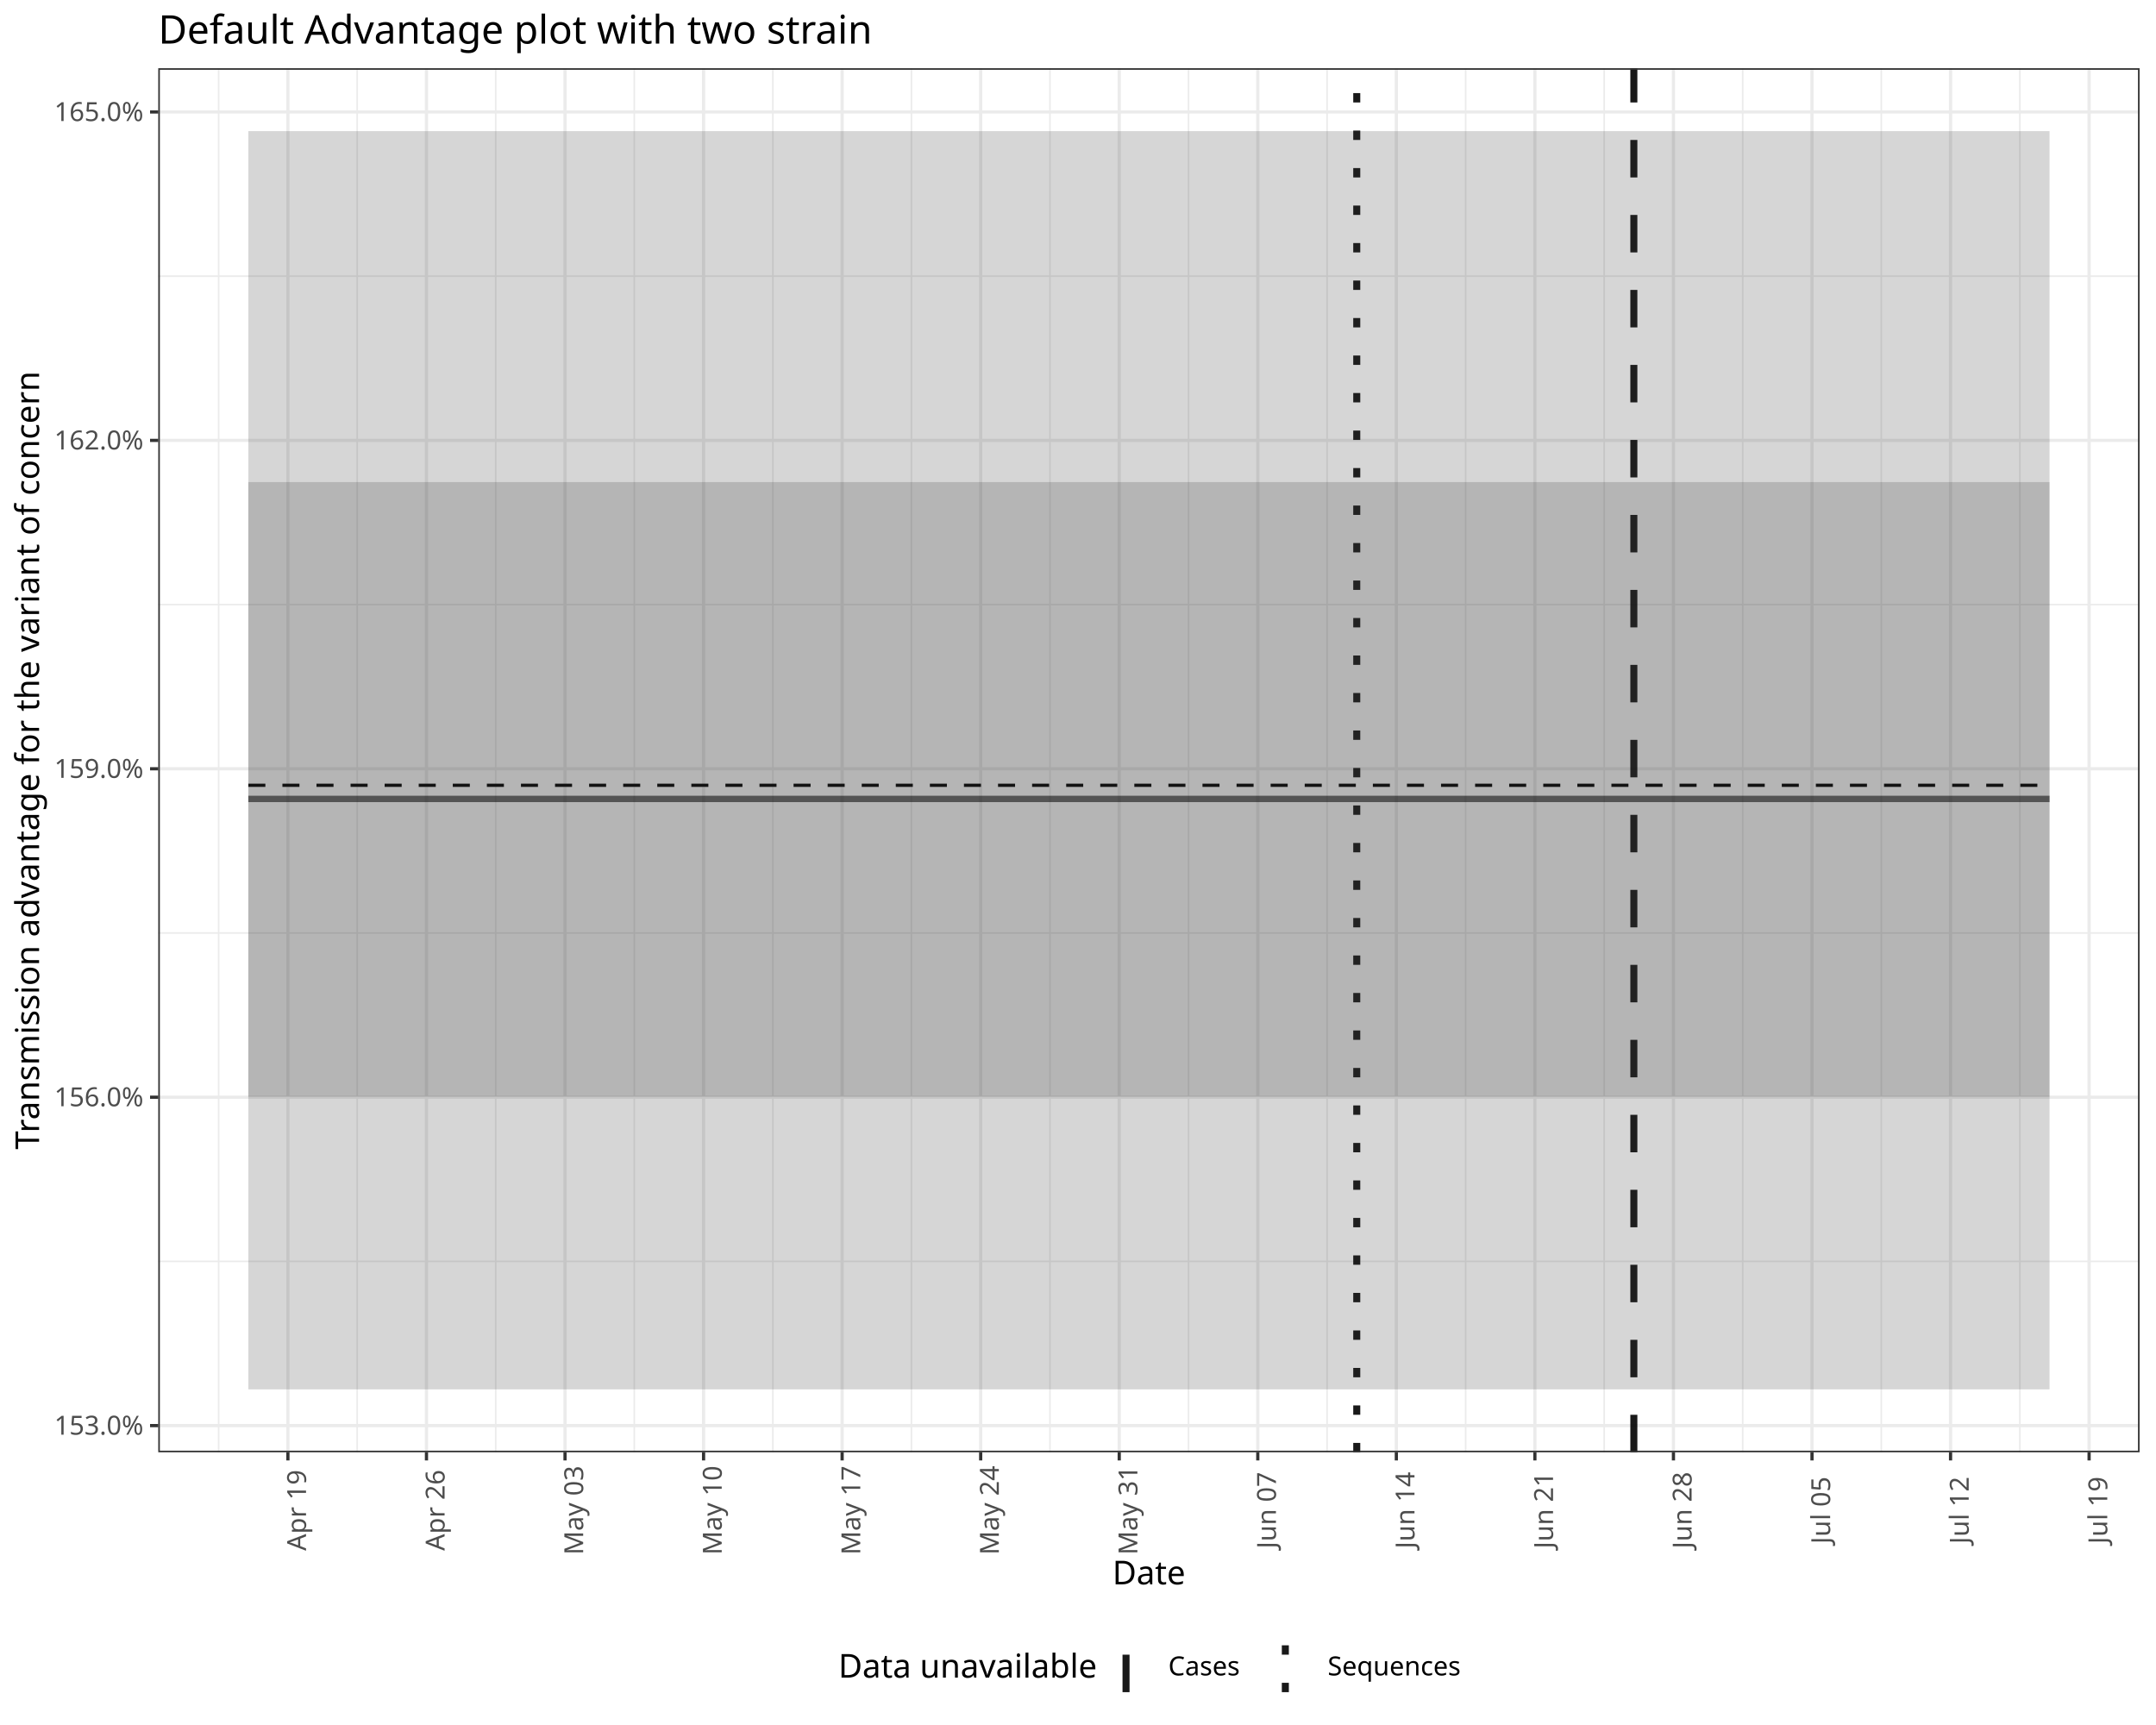
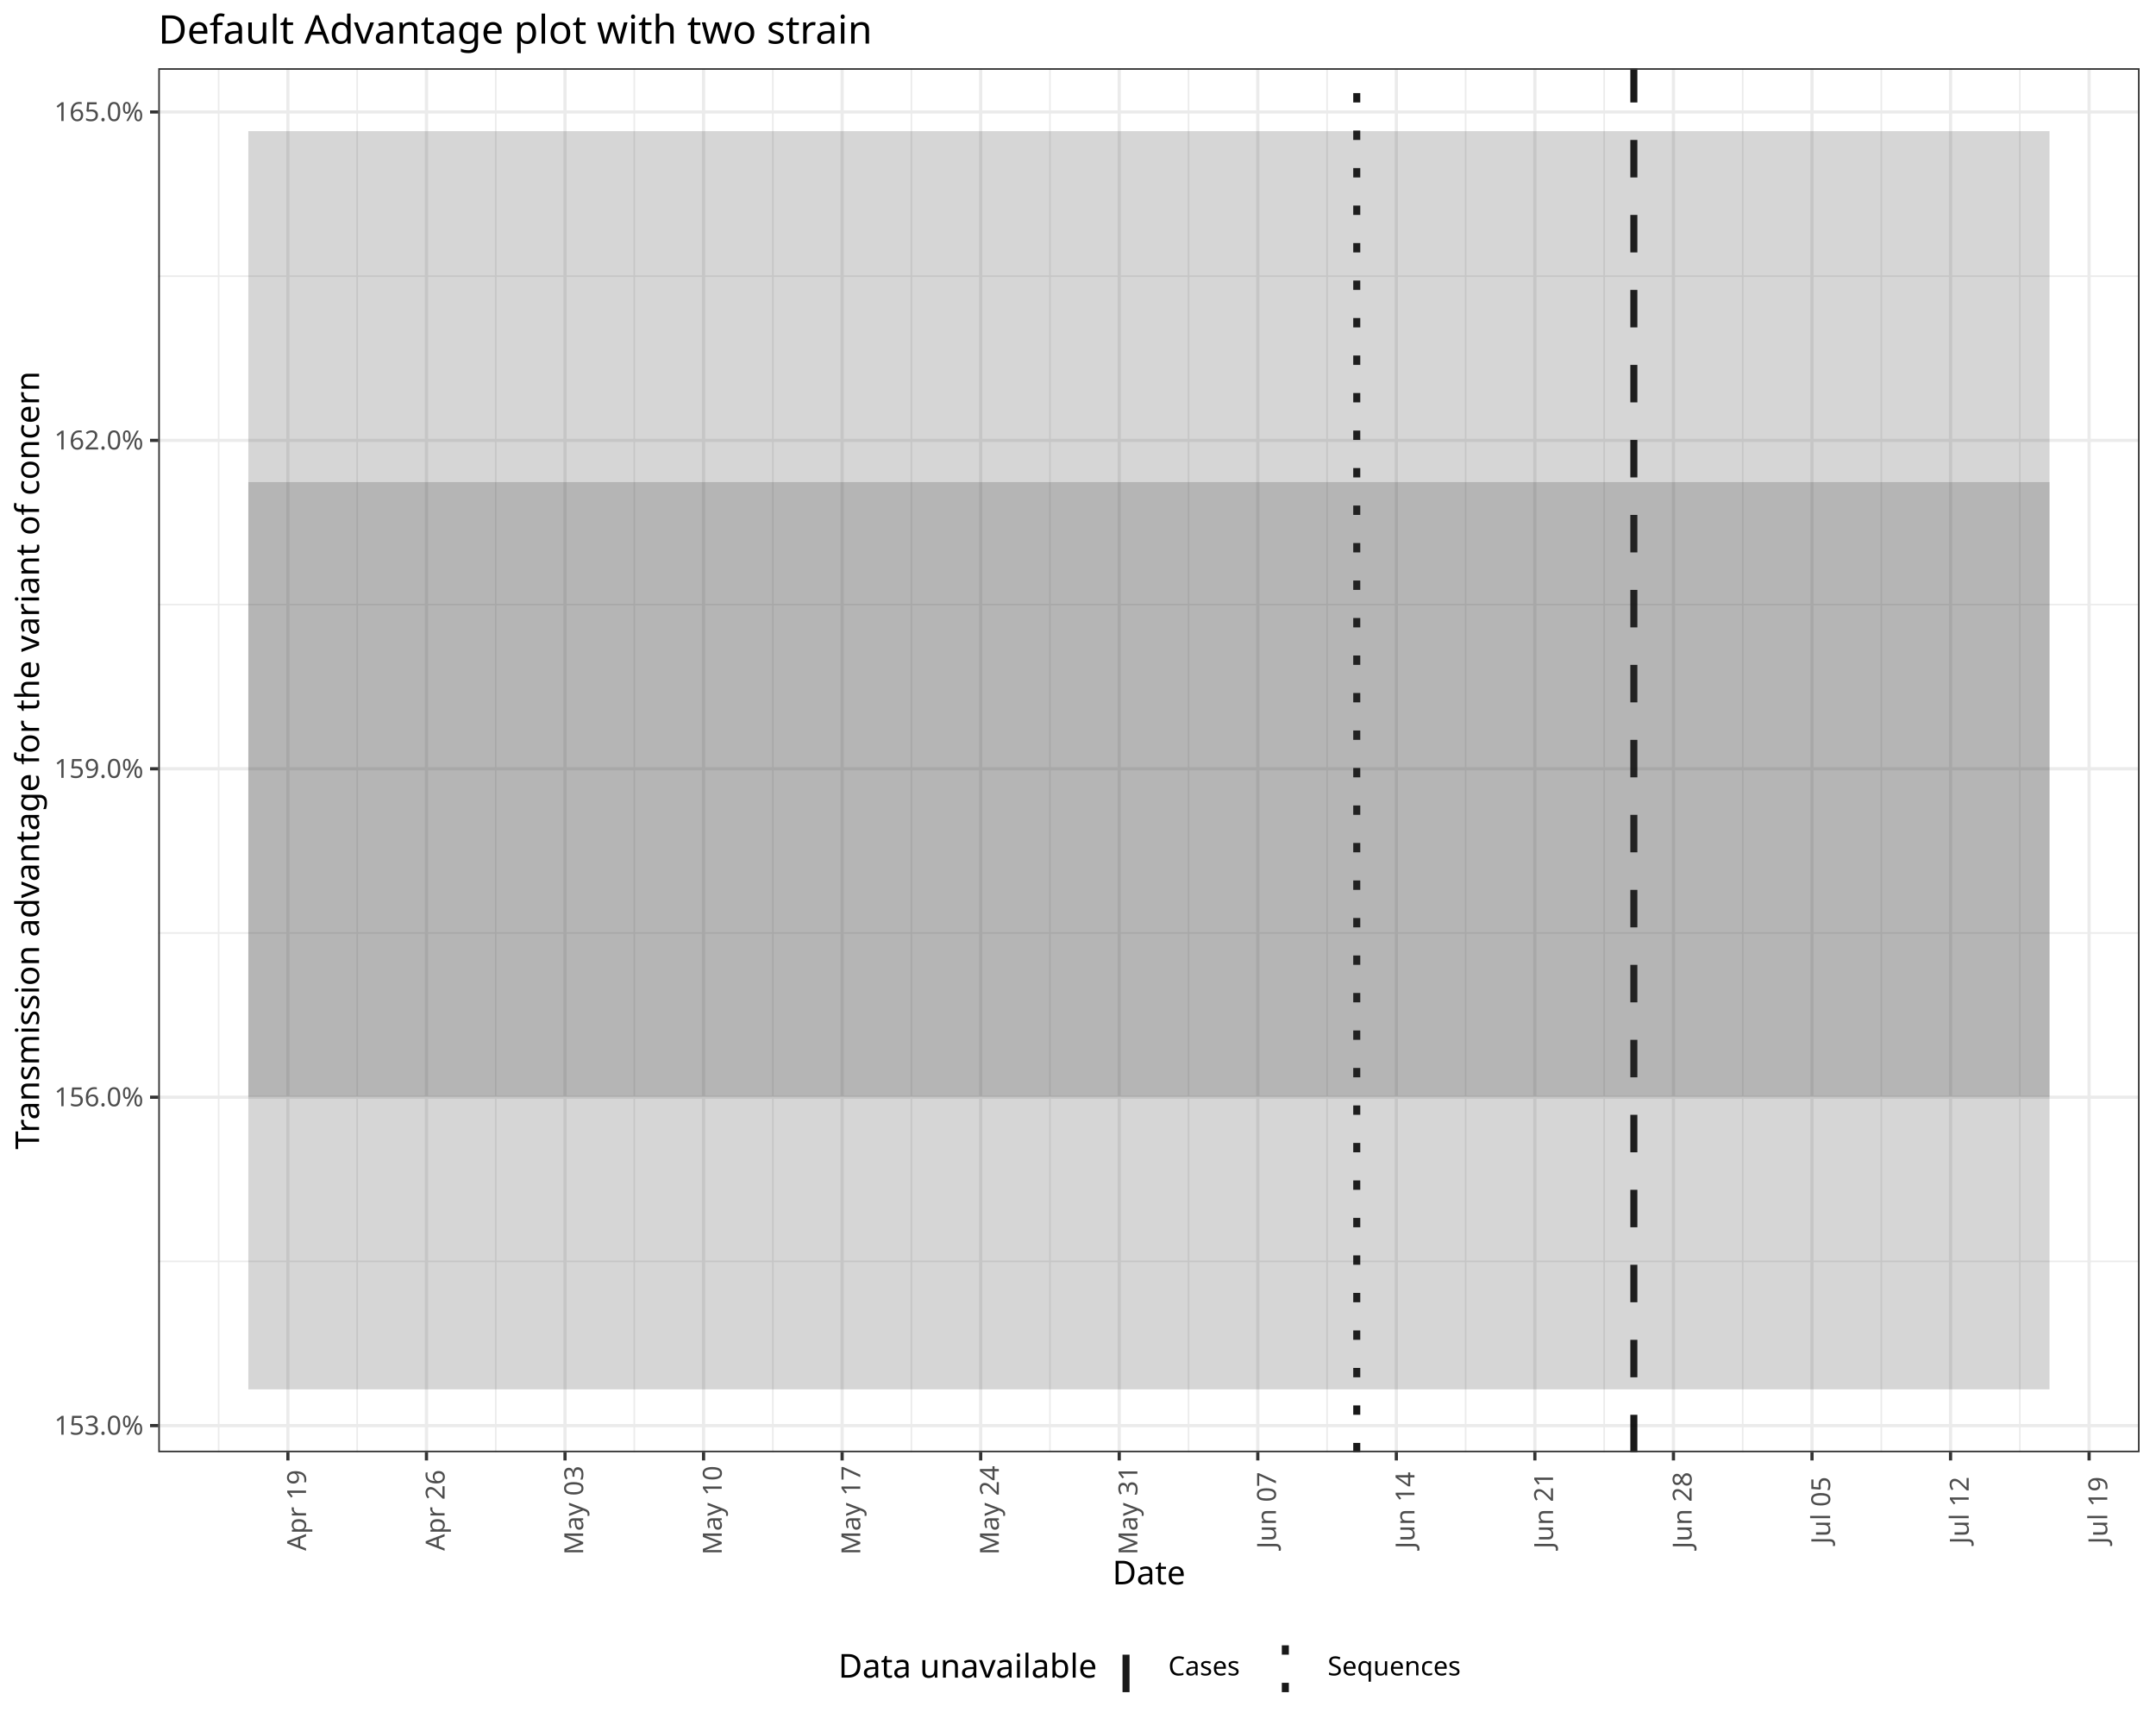
<svg xmlns="http://www.w3.org/2000/svg" class="svglite" data-engine-version="2.0" width="720.00pt" height="576.00pt" viewBox="0 0 720.00 576.00">
  <defs>
    <style type="text/css">
    .svglite line, .svglite polyline, .svglite polygon, .svglite path, .svglite rect, .svglite circle {
      fill: none;
      stroke: #000000;
      stroke-linecap: round;
      stroke-linejoin: round;
      stroke-miterlimit: 10.00;
    }
  </style>
  </defs>
  <rect width="100%" height="100%" style="stroke: none; fill: #FFFFFF;" />
  <defs>
    <clipPath id="cpMC4wMHw3MjAuMDB8MC4wMHw1NzYuMDA=">
      <rect x="0.00" y="0.00" width="720.00" height="576.00" />
    </clipPath>
  </defs>
  <g clip-path="url(#cpMC4wMHw3MjAuMDB8MC4wMHw1NzYuMDA=)">
    <rect x="0.00" y="0.00" width="720.00" height="576.00" style="stroke-width: 1.07; stroke: #FFFFFF; fill: #FFFFFF;" />
  </g>
  <defs>
    <clipPath id="cpNTIuODV8NzE0LjUyfDIyLjc4fDQ4NC45Mw==">
      <rect x="52.85" y="22.78" width="661.67" height="462.15" />
    </clipPath>
  </defs>
  <g clip-path="url(#cpNTIuODV8NzE0LjUyfDIyLjc4fDQ4NC45Mw==)">
    <rect x="52.85" y="22.78" width="661.67" height="462.15" style="stroke-width: 1.07; stroke: none; fill: #FFFFFF;" />
    <polyline points="52.85,421.19 714.52,421.19 " style="stroke-width: 0.53; stroke: #EBEBEB; stroke-linecap: butt;" />
    <polyline points="52.85,311.54 714.52,311.54 " style="stroke-width: 0.53; stroke: #EBEBEB; stroke-linecap: butt;" />
    <polyline points="52.85,201.88 714.52,201.88 " style="stroke-width: 0.53; stroke: #EBEBEB; stroke-linecap: butt;" />
    <polyline points="52.85,92.22 714.52,92.22 " style="stroke-width: 0.53; stroke: #EBEBEB; stroke-linecap: butt;" />
    <polyline points="73.01,484.93 73.01,22.78 " style="stroke-width: 0.53; stroke: #EBEBEB; stroke-linecap: butt;" />
    <polyline points="119.28,484.93 119.28,22.78 " style="stroke-width: 0.53; stroke: #EBEBEB; stroke-linecap: butt;" />
    <polyline points="165.55,484.93 165.55,22.78 " style="stroke-width: 0.53; stroke: #EBEBEB; stroke-linecap: butt;" />
    <polyline points="211.82,484.93 211.82,22.78 " style="stroke-width: 0.53; stroke: #EBEBEB; stroke-linecap: butt;" />
    <polyline points="258.10,484.93 258.10,22.78 " style="stroke-width: 0.53; stroke: #EBEBEB; stroke-linecap: butt;" />
    <polyline points="304.37,484.93 304.37,22.78 " style="stroke-width: 0.53; stroke: #EBEBEB; stroke-linecap: butt;" />
    <polyline points="350.64,484.93 350.64,22.78 " style="stroke-width: 0.53; stroke: #EBEBEB; stroke-linecap: butt;" />
    <polyline points="396.91,484.93 396.91,22.78 " style="stroke-width: 0.53; stroke: #EBEBEB; stroke-linecap: butt;" />
    <polyline points="443.18,484.93 443.18,22.78 " style="stroke-width: 0.53; stroke: #EBEBEB; stroke-linecap: butt;" />
    <polyline points="489.45,484.93 489.45,22.78 " style="stroke-width: 0.53; stroke: #EBEBEB; stroke-linecap: butt;" />
    <polyline points="535.72,484.93 535.72,22.78 " style="stroke-width: 0.53; stroke: #EBEBEB; stroke-linecap: butt;" />
    <polyline points="581.99,484.93 581.99,22.78 " style="stroke-width: 0.53; stroke: #EBEBEB; stroke-linecap: butt;" />
    <polyline points="628.26,484.93 628.26,22.78 " style="stroke-width: 0.53; stroke: #EBEBEB; stroke-linecap: butt;" />
    <polyline points="674.53,484.93 674.53,22.78 " style="stroke-width: 0.53; stroke: #EBEBEB; stroke-linecap: butt;" />
    <polyline points="52.85,476.02 714.52,476.02 " style="stroke-width: 1.07; stroke: #EBEBEB; stroke-linecap: butt;" />
    <polyline points="52.85,366.37 714.52,366.37 " style="stroke-width: 1.07; stroke: #EBEBEB; stroke-linecap: butt;" />
    <polyline points="52.85,256.71 714.52,256.71 " style="stroke-width: 1.07; stroke: #EBEBEB; stroke-linecap: butt;" />
    <polyline points="52.85,147.05 714.52,147.05 " style="stroke-width: 1.07; stroke: #EBEBEB; stroke-linecap: butt;" />
    <polyline points="52.85,37.39 714.52,37.39 " style="stroke-width: 1.07; stroke: #EBEBEB; stroke-linecap: butt;" />
    <polyline points="96.15,484.93 96.15,22.78 " style="stroke-width: 1.07; stroke: #EBEBEB; stroke-linecap: butt;" />
    <polyline points="142.42,484.93 142.42,22.78 " style="stroke-width: 1.07; stroke: #EBEBEB; stroke-linecap: butt;" />
    <polyline points="188.69,484.93 188.69,22.78 " style="stroke-width: 1.07; stroke: #EBEBEB; stroke-linecap: butt;" />
    <polyline points="234.96,484.93 234.96,22.78 " style="stroke-width: 1.07; stroke: #EBEBEB; stroke-linecap: butt;" />
    <polyline points="281.23,484.93 281.23,22.78 " style="stroke-width: 1.07; stroke: #EBEBEB; stroke-linecap: butt;" />
    <polyline points="327.50,484.93 327.50,22.78 " style="stroke-width: 1.07; stroke: #EBEBEB; stroke-linecap: butt;" />
    <polyline points="373.77,484.93 373.77,22.78 " style="stroke-width: 1.07; stroke: #EBEBEB; stroke-linecap: butt;" />
    <polyline points="420.04,484.93 420.04,22.78 " style="stroke-width: 1.07; stroke: #EBEBEB; stroke-linecap: butt;" />
    <polyline points="466.31,484.93 466.31,22.78 " style="stroke-width: 1.07; stroke: #EBEBEB; stroke-linecap: butt;" />
    <polyline points="512.58,484.93 512.58,22.78 " style="stroke-width: 1.07; stroke: #EBEBEB; stroke-linecap: butt;" />
    <polyline points="558.85,484.93 558.85,22.78 " style="stroke-width: 1.07; stroke: #EBEBEB; stroke-linecap: butt;" />
    <polyline points="605.12,484.93 605.12,22.78 " style="stroke-width: 1.07; stroke: #EBEBEB; stroke-linecap: butt;" />
    <polyline points="651.39,484.93 651.39,22.78 " style="stroke-width: 1.07; stroke: #EBEBEB; stroke-linecap: butt;" />
    <polyline points="697.66,484.93 697.66,22.78 " style="stroke-width: 1.07; stroke: #EBEBEB; stroke-linecap: butt;" />
    <line x1="545.63" y1="484.93" x2="545.63" y2="22.78" style="stroke-width: 2.35; stroke: #000000; stroke-opacity: 0.90; stroke-dasharray: 12.52,12.52; stroke-linecap: butt;" />
    <line x1="453.09" y1="484.93" x2="453.09" y2="22.78" style="stroke-width: 2.35; stroke: #000000; stroke-opacity: 0.90; stroke-dasharray: 3.13,9.39; stroke-linecap: butt;" />
-     <polyline points="82.93,266.78 129.20,266.78 175.47,266.78 221.74,266.78 268.01,266.78 314.28,266.78 360.55,266.78 406.82,266.78 453.09,266.78 499.36,266.78 545.63,266.78 591.90,266.78 638.17,266.78 684.44,266.78 " style="stroke-width: 2.13; stroke: #000000; stroke-opacity: 0.60; stroke-linecap: butt;" />
-     <polyline points="82.93,262.22 129.20,262.22 175.47,262.22 221.74,262.22 268.01,262.22 314.28,262.22 360.55,262.22 406.82,262.22 453.09,262.22 499.36,262.22 545.63,262.22 591.90,262.22 638.17,262.22 684.44,262.22 " style="stroke-width: 1.07; stroke-dasharray: 5.69,5.69; stroke-linecap: butt;" />
    <polygon points="82.93,43.79 129.20,43.79 175.47,43.79 221.74,43.79 268.01,43.79 314.28,43.79 360.55,43.79 406.82,43.79 453.09,43.79 499.36,43.79 545.63,43.79 591.90,43.79 638.17,43.79 684.44,43.79 684.44,463.93 638.17,463.93 591.90,463.93 545.63,463.93 499.36,463.93 453.09,463.93 406.82,463.93 360.55,463.93 314.28,463.93 268.01,463.93 221.74,463.93 175.47,463.93 129.20,463.93 82.93,463.93 " style="stroke-width: 0.00; stroke: none; fill: #333333; fill-opacity: 0.20;" />
    <polyline points="82.93,43.79 129.20,43.79 175.47,43.79 221.74,43.79 268.01,43.79 314.28,43.79 360.55,43.79 406.82,43.79 453.09,43.79 499.36,43.79 545.63,43.79 591.90,43.79 638.17,43.79 684.44,43.79 " style="stroke-width: 0.43; stroke: none;" />
    <polyline points="684.44,463.93 638.17,463.93 591.90,463.93 545.63,463.93 499.36,463.93 453.09,463.93 406.82,463.93 360.55,463.93 314.28,463.93 268.01,463.93 221.74,463.93 175.47,463.93 129.20,463.93 82.93,463.93 " style="stroke-width: 0.43; stroke: none;" />
    <polygon points="82.93,160.98 129.20,160.98 175.47,160.98 221.74,160.98 268.01,160.98 314.28,160.98 360.55,160.98 406.82,160.98 453.09,160.98 499.36,160.98 545.63,160.98 591.90,160.98 638.17,160.98 684.44,160.98 684.44,366.20 638.17,366.20 591.90,366.20 545.63,366.20 499.36,366.20 453.09,366.20 406.82,366.20 360.55,366.20 314.28,366.20 268.01,366.20 221.74,366.20 175.47,366.20 129.20,366.20 82.93,366.20 " style="stroke-width: 0.00; stroke: none; fill: #333333; fill-opacity: 0.20;" />
    <polyline points="82.93,160.98 129.20,160.98 175.47,160.98 221.74,160.98 268.01,160.98 314.28,160.98 360.55,160.98 406.82,160.98 453.09,160.98 499.36,160.98 545.63,160.98 591.90,160.98 638.17,160.98 684.44,160.98 " style="stroke-width: 1.07; stroke: none;" />
    <polyline points="684.44,366.20 638.17,366.20 591.90,366.20 545.63,366.20 499.36,366.20 453.09,366.20 406.82,366.20 360.55,366.20 314.28,366.20 268.01,366.20 221.74,366.20 175.47,366.20 129.20,366.20 82.93,366.20 " style="stroke-width: 1.07; stroke: none;" />
    <rect x="52.85" y="22.78" width="661.67" height="462.15" style="stroke-width: 1.07; stroke: #333333;" />
  </g>
  <g clip-path="url(#cpMC4wMHw3MjAuMDB8MC4wMHw1NzYuMDA=)">
    <text x="47.92" y="479.05" text-anchor="end" style="font-size: 8.80px; fill: #4D4D4D; font-family: sans;" textLength="29.85px" lengthAdjust="spacingAndGlyphs">153.0%</text>
    <text x="47.92" y="369.39" text-anchor="end" style="font-size: 8.80px; fill: #4D4D4D; font-family: sans;" textLength="29.85px" lengthAdjust="spacingAndGlyphs">156.0%</text>
    <text x="47.92" y="259.74" text-anchor="end" style="font-size: 8.80px; fill: #4D4D4D; font-family: sans;" textLength="29.85px" lengthAdjust="spacingAndGlyphs">159.0%</text>
    <text x="47.92" y="150.08" text-anchor="end" style="font-size: 8.80px; fill: #4D4D4D; font-family: sans;" textLength="29.85px" lengthAdjust="spacingAndGlyphs">162.0%</text>
    <text x="47.92" y="40.42" text-anchor="end" style="font-size: 8.80px; fill: #4D4D4D; font-family: sans;" textLength="29.85px" lengthAdjust="spacingAndGlyphs">165.0%</text>
    <polyline points="50.11,476.02 52.85,476.02 " style="stroke-width: 1.07; stroke: #333333; stroke-linecap: butt;" />
    <polyline points="50.11,366.37 52.85,366.37 " style="stroke-width: 1.07; stroke: #333333; stroke-linecap: butt;" />
    <polyline points="50.11,256.71 52.85,256.71 " style="stroke-width: 1.07; stroke: #333333; stroke-linecap: butt;" />
    <polyline points="50.11,147.05 52.85,147.05 " style="stroke-width: 1.07; stroke: #333333; stroke-linecap: butt;" />
    <polyline points="50.11,37.39 52.85,37.39 " style="stroke-width: 1.07; stroke: #333333; stroke-linecap: butt;" />
    <polyline points="96.15,487.67 96.15,484.93 " style="stroke-width: 1.07; stroke: #333333; stroke-linecap: butt;" />
    <polyline points="142.42,487.67 142.42,484.93 " style="stroke-width: 1.07; stroke: #333333; stroke-linecap: butt;" />
    <polyline points="188.69,487.67 188.69,484.93 " style="stroke-width: 1.07; stroke: #333333; stroke-linecap: butt;" />
    <polyline points="234.96,487.67 234.96,484.93 " style="stroke-width: 1.07; stroke: #333333; stroke-linecap: butt;" />
    <polyline points="281.23,487.67 281.23,484.93 " style="stroke-width: 1.07; stroke: #333333; stroke-linecap: butt;" />
    <polyline points="327.50,487.67 327.50,484.93 " style="stroke-width: 1.07; stroke: #333333; stroke-linecap: butt;" />
    <polyline points="373.77,487.67 373.77,484.93 " style="stroke-width: 1.07; stroke: #333333; stroke-linecap: butt;" />
    <polyline points="420.04,487.67 420.04,484.93 " style="stroke-width: 1.07; stroke: #333333; stroke-linecap: butt;" />
    <polyline points="466.31,487.67 466.31,484.93 " style="stroke-width: 1.07; stroke: #333333; stroke-linecap: butt;" />
    <polyline points="512.58,487.67 512.58,484.93 " style="stroke-width: 1.07; stroke: #333333; stroke-linecap: butt;" />
    <polyline points="558.85,487.67 558.85,484.93 " style="stroke-width: 1.07; stroke: #333333; stroke-linecap: butt;" />
    <polyline points="605.12,487.67 605.12,484.93 " style="stroke-width: 1.07; stroke: #333333; stroke-linecap: butt;" />
    <polyline points="651.39,487.67 651.39,484.93 " style="stroke-width: 1.07; stroke: #333333; stroke-linecap: butt;" />
    <polyline points="697.66,487.67 697.66,484.93 " style="stroke-width: 1.07; stroke: #333333; stroke-linecap: butt;" />
    <text transform="translate(102.20,504.30) rotate(-90)" text-anchor="middle" style="font-size: 8.80px; fill: #4D4D4D; font-family: sans;" textLength="25.93px" lengthAdjust="spacingAndGlyphs">Apr 19</text>
    <text transform="translate(148.47,504.30) rotate(-90)" text-anchor="middle" style="font-size: 8.80px; fill: #4D4D4D; font-family: sans;" textLength="25.93px" lengthAdjust="spacingAndGlyphs">Apr 26</text>
    <text transform="translate(194.75,504.30) rotate(-90)" text-anchor="middle" style="font-size: 8.80px; fill: #4D4D4D; font-family: sans;" textLength="28.87px" lengthAdjust="spacingAndGlyphs">May 03</text>
    <text transform="translate(241.02,504.30) rotate(-90)" text-anchor="middle" style="font-size: 8.80px; fill: #4D4D4D; font-family: sans;" textLength="28.87px" lengthAdjust="spacingAndGlyphs">May 10</text>
    <text transform="translate(287.29,504.30) rotate(-90)" text-anchor="middle" style="font-size: 8.80px; fill: #4D4D4D; font-family: sans;" textLength="28.87px" lengthAdjust="spacingAndGlyphs">May 17</text>
    <text transform="translate(333.56,504.30) rotate(-90)" text-anchor="middle" style="font-size: 8.80px; fill: #4D4D4D; font-family: sans;" textLength="28.87px" lengthAdjust="spacingAndGlyphs">May 24</text>
    <text transform="translate(379.83,504.30) rotate(-90)" text-anchor="middle" style="font-size: 8.80px; fill: #4D4D4D; font-family: sans;" textLength="28.87px" lengthAdjust="spacingAndGlyphs">May 31</text>
    <text transform="translate(426.10,504.30) rotate(-90)" text-anchor="middle" style="font-size: 8.80px; fill: #4D4D4D; font-family: sans;" textLength="26.43px" lengthAdjust="spacingAndGlyphs">Jun 07</text>
    <text transform="translate(472.37,504.30) rotate(-90)" text-anchor="middle" style="font-size: 8.80px; fill: #4D4D4D; font-family: sans;" textLength="26.43px" lengthAdjust="spacingAndGlyphs">Jun 14</text>
    <text transform="translate(518.64,504.30) rotate(-90)" text-anchor="middle" style="font-size: 8.80px; fill: #4D4D4D; font-family: sans;" textLength="26.43px" lengthAdjust="spacingAndGlyphs">Jun 21</text>
    <text transform="translate(564.91,504.30) rotate(-90)" text-anchor="middle" style="font-size: 8.80px; fill: #4D4D4D; font-family: sans;" textLength="26.43px" lengthAdjust="spacingAndGlyphs">Jun 28</text>
    <text transform="translate(611.18,504.30) rotate(-90)" text-anchor="middle" style="font-size: 8.80px; fill: #4D4D4D; font-family: sans;" textLength="23.49px" lengthAdjust="spacingAndGlyphs">Jul 05</text>
    <text transform="translate(657.45,504.30) rotate(-90)" text-anchor="middle" style="font-size: 8.80px; fill: #4D4D4D; font-family: sans;" textLength="23.49px" lengthAdjust="spacingAndGlyphs">Jul 12</text>
    <text transform="translate(703.72,504.30) rotate(-90)" text-anchor="middle" style="font-size: 8.80px; fill: #4D4D4D; font-family: sans;" textLength="23.49px" lengthAdjust="spacingAndGlyphs">Jul 19</text>
    <text x="383.69" y="529.04" text-anchor="middle" style="font-size: 11.00px; font-family: sans;" textLength="23.24px" lengthAdjust="spacingAndGlyphs">Date</text>
    <text transform="translate(13.05,253.86) rotate(-90)" text-anchor="middle" style="font-size: 11.00px; font-family: sans;" textLength="244.61px" lengthAdjust="spacingAndGlyphs">Transmission advantage for the variant of concern</text>
    <rect x="274.49" y="542.28" width="218.39" height="28.24" style="stroke-width: 1.07; stroke: none; fill: #FFFFFF;" />
    <text x="279.97" y="560.19" style="font-size: 11.00px; font-family: sans;" textLength="81.95px" lengthAdjust="spacingAndGlyphs">Data unavailable</text>
    <rect x="367.40" y="547.76" width="17.28" height="17.28" style="stroke-width: 1.07; stroke: none; fill: #FFFFFF;" />
    <line x1="376.04" y1="565.04" x2="376.04" y2="547.76" style="stroke-width: 2.35; stroke: #000000; stroke-opacity: 0.90; stroke-dasharray: 12.52,12.52; stroke-linecap: butt;" />
    <rect x="420.60" y="547.76" width="17.28" height="17.28" style="stroke-width: 1.07; stroke: none; fill: #FFFFFF;" />
    <line x1="429.24" y1="565.04" x2="429.24" y2="547.76" style="stroke-width: 2.35; stroke: #000000; stroke-opacity: 0.90; stroke-dasharray: 3.13,9.39; stroke-linecap: butt;" />
    <text x="390.16" y="559.43" style="font-size: 8.80px; font-family: sans;" textLength="24.95px" lengthAdjust="spacingAndGlyphs">Cases</text>
    <text x="443.36" y="559.43" style="font-size: 8.80px; font-family: sans;" textLength="44.05px" lengthAdjust="spacingAndGlyphs">Sequences</text>
    <text x="52.85" y="14.56" style="font-size: 13.20px; font-family: sans;" textLength="220.87px" lengthAdjust="spacingAndGlyphs">Default Advantage plot with two strain</text>
  </g>
</svg>
